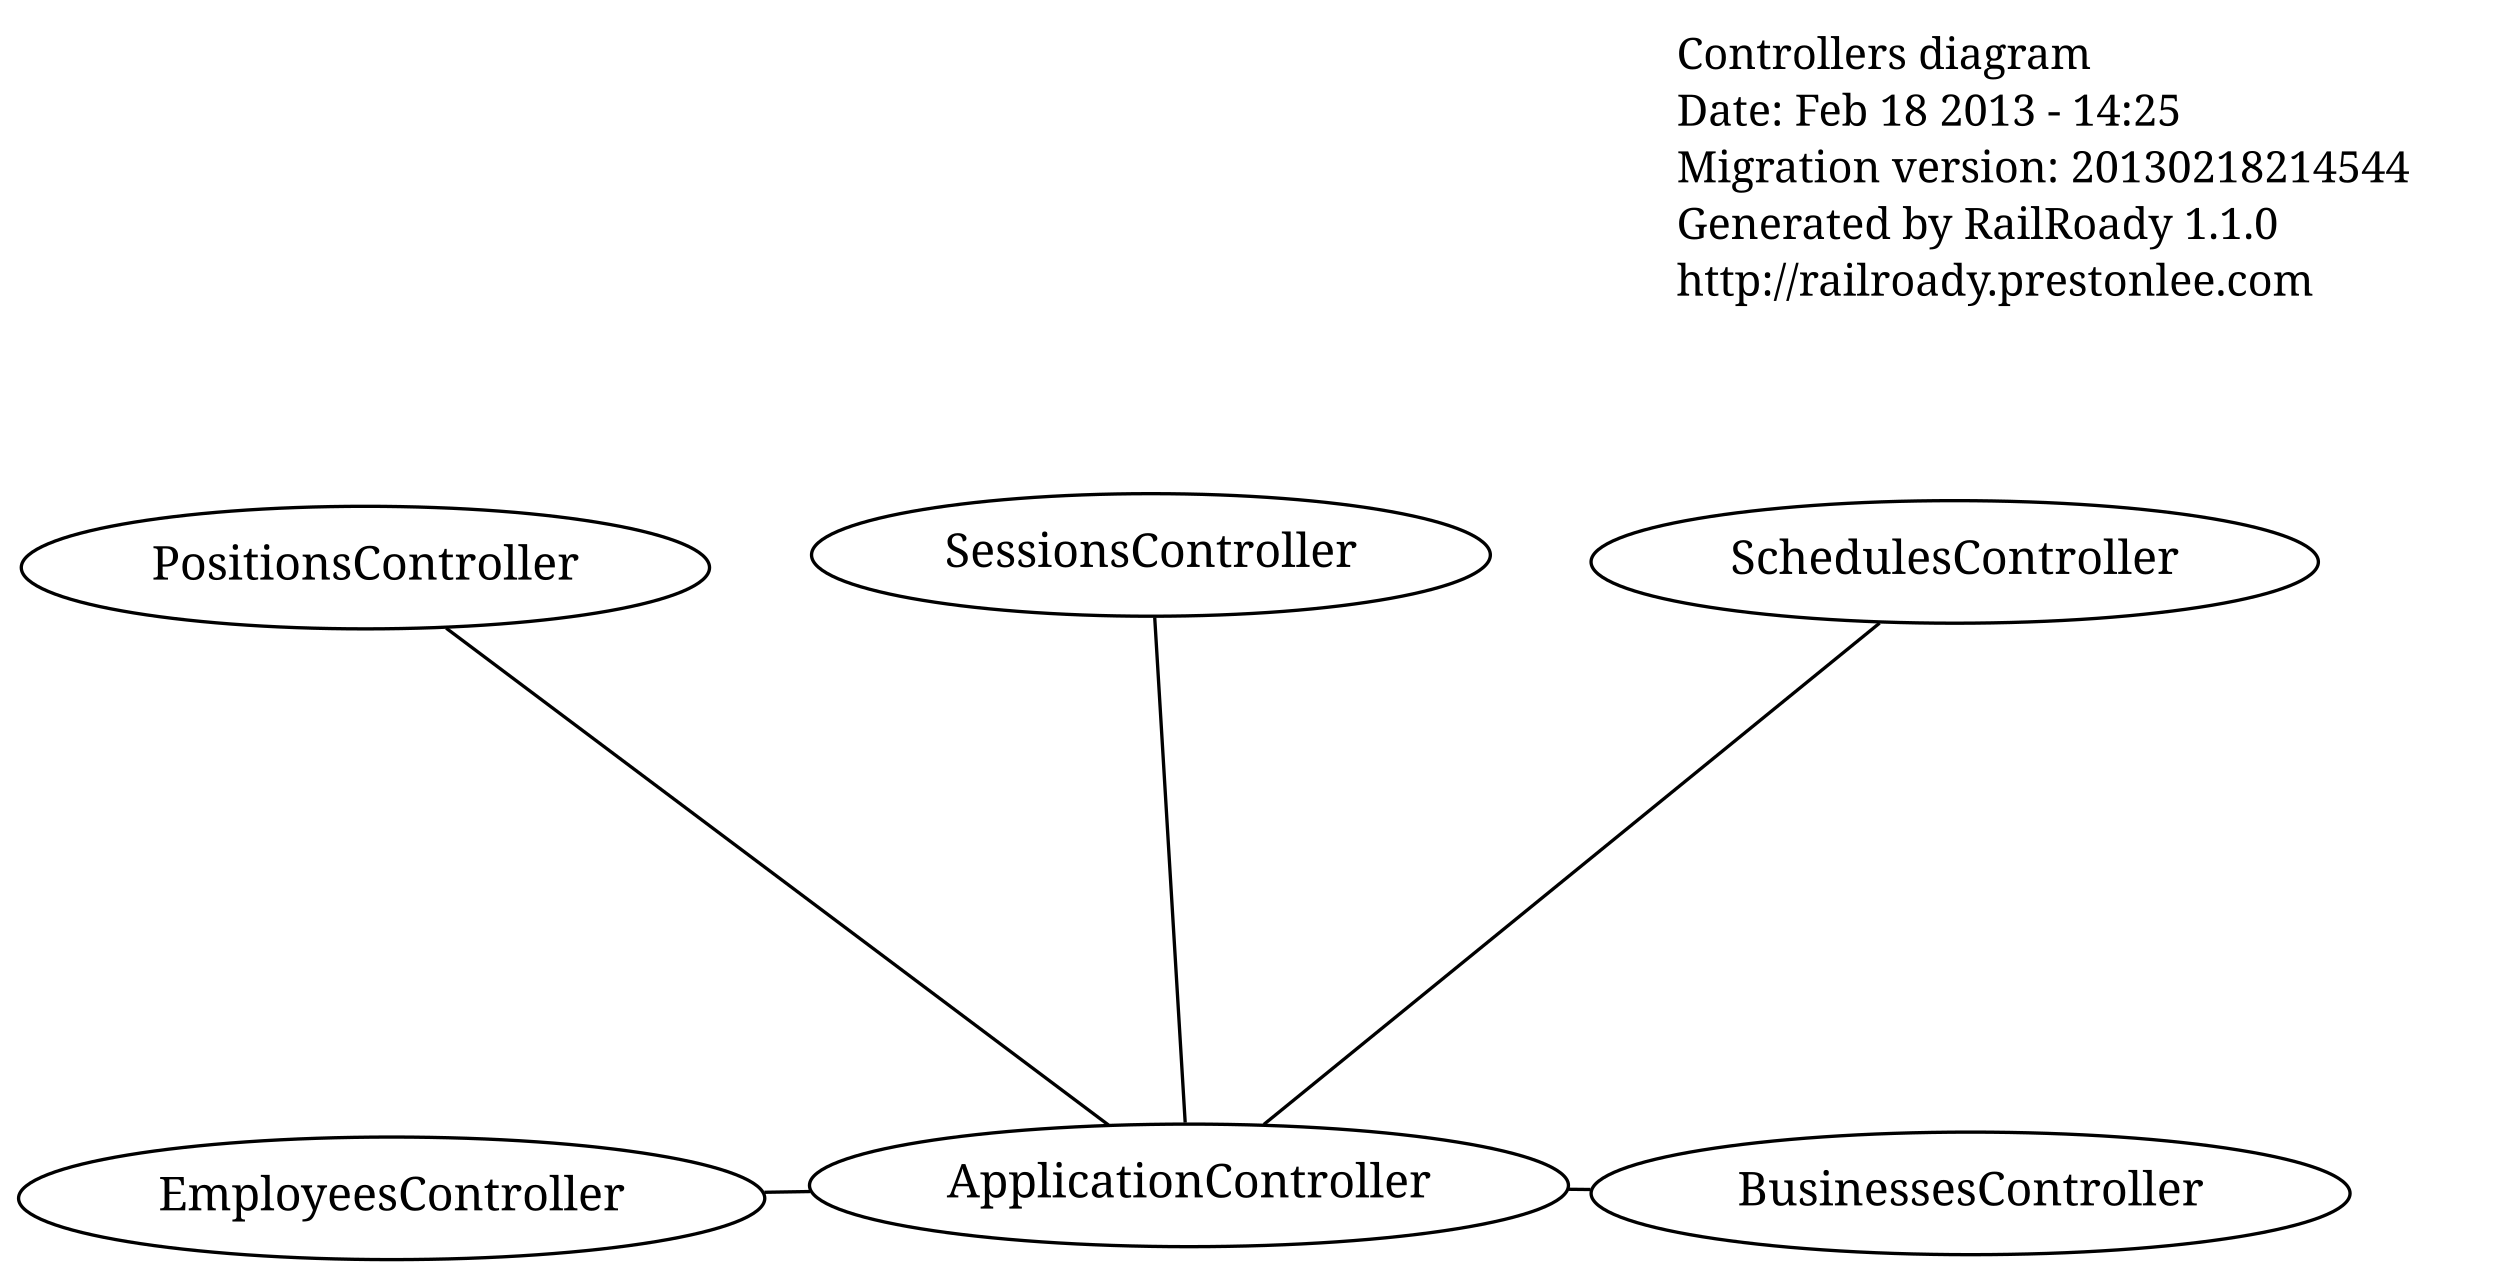
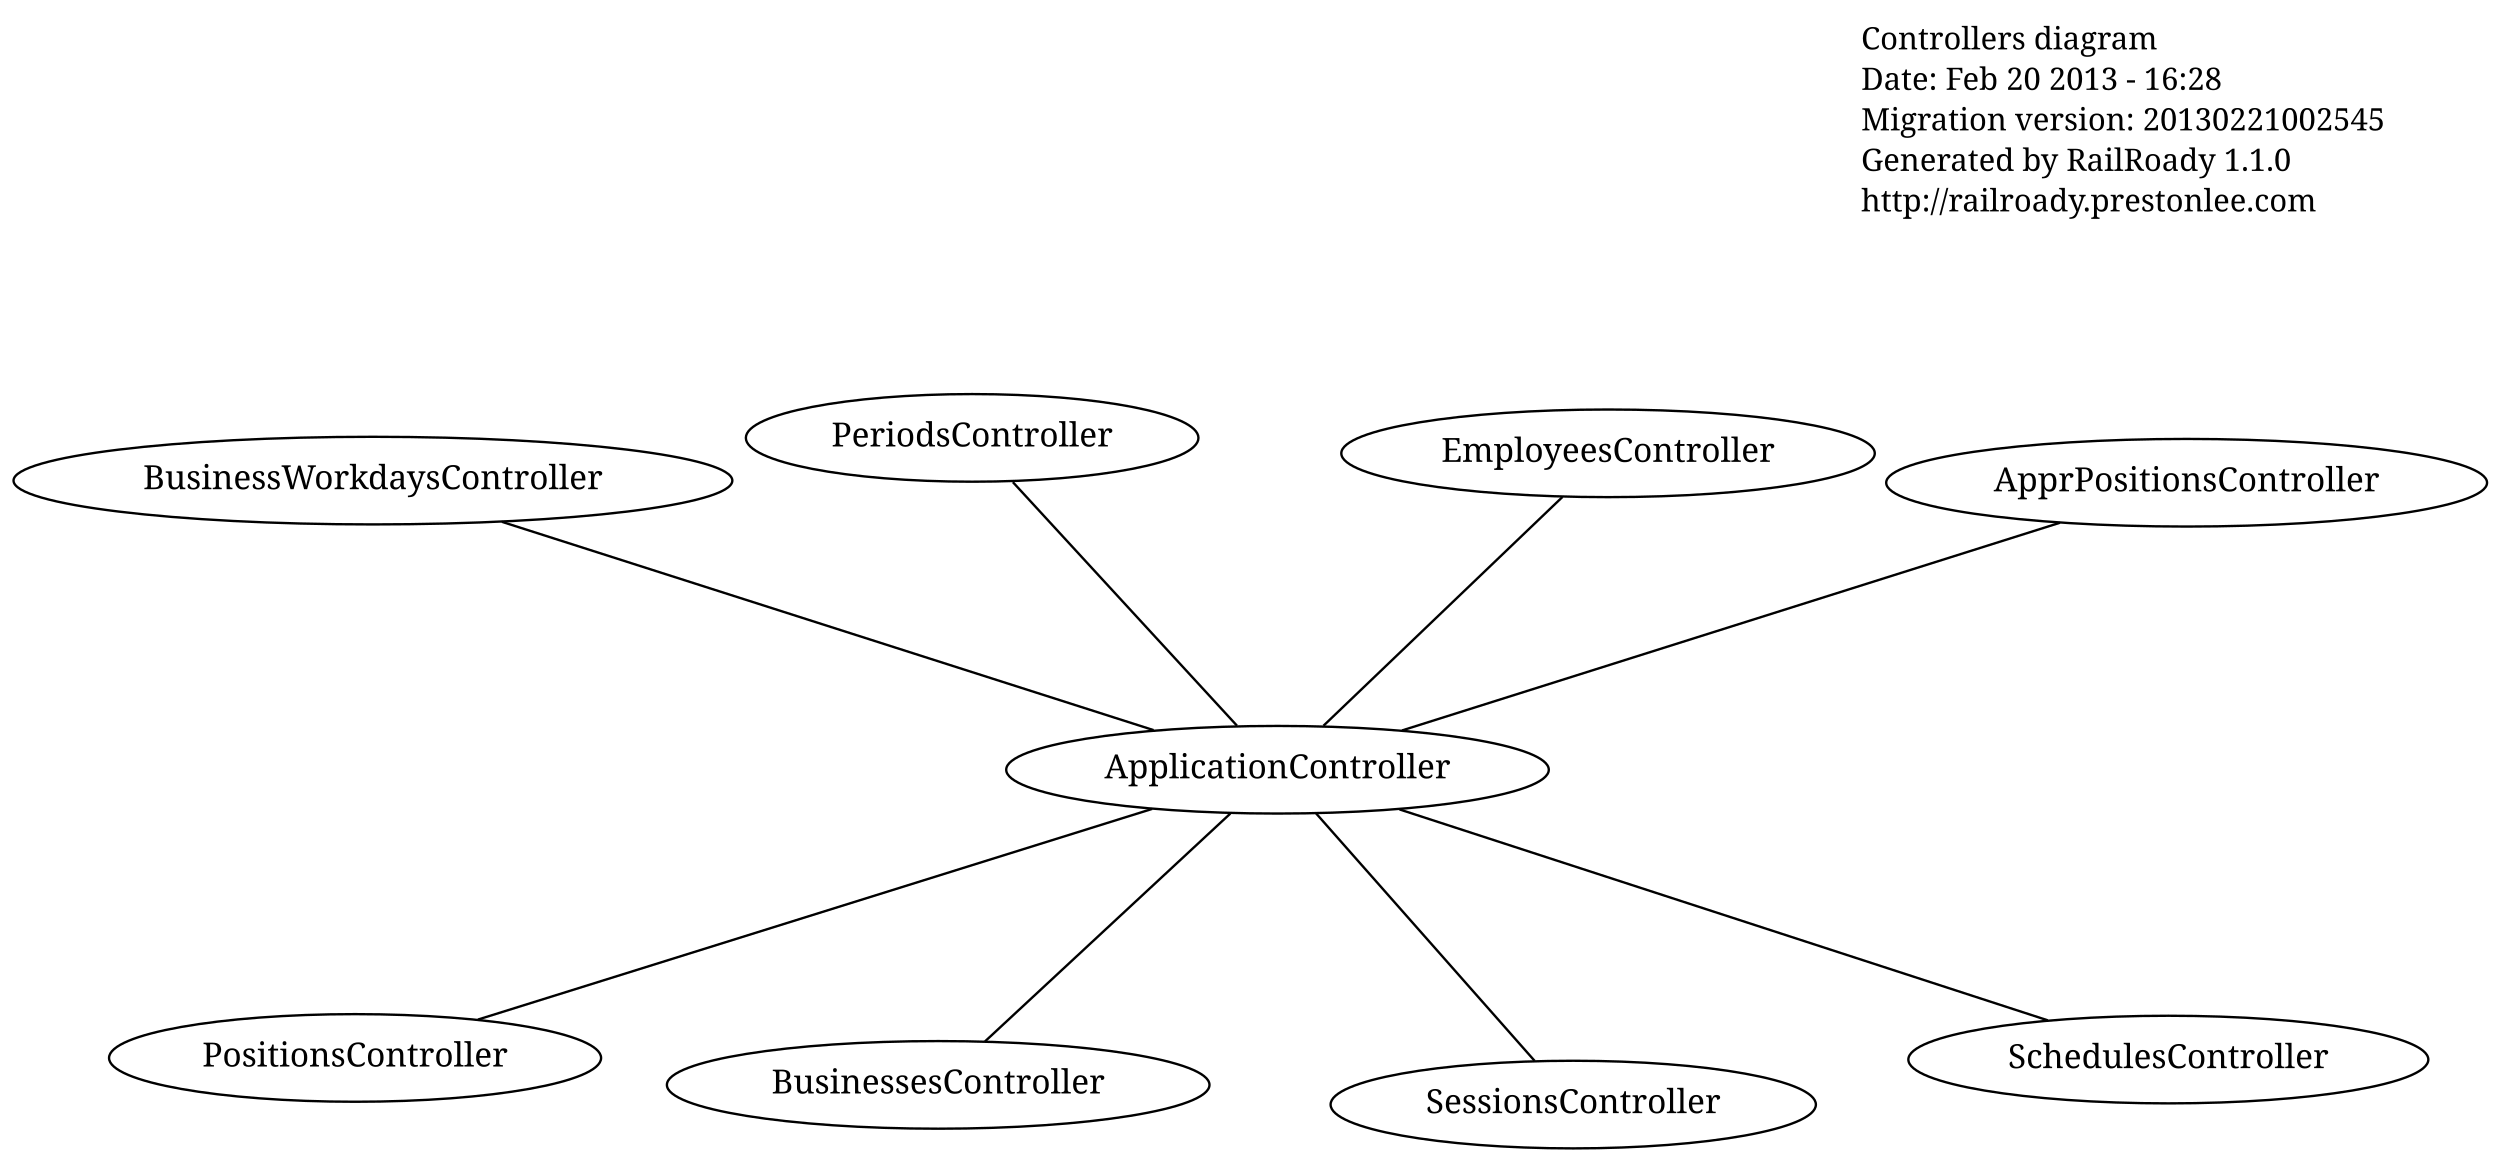
- <svg xmlns="http://www.w3.org/2000/svg" width="750pt" height="383pt" viewBox="0.00 0.00 750.00 383.00">
-   <g id="graph1" class="graph" transform="scale(1 1) rotate(0) translate(4 379)">
-     <polygon fill="white" stroke="white" points="-4,5 -4,-379 747,-379 747,5 -4,5" />
+ <svg xmlns="http://www.w3.org/2000/svg" width="1049pt" height="487pt" viewBox="0.00 0.00 1049.10 487.00">
+   <g id="graph1" class="graph" transform="scale(1 1) rotate(0) translate(4 483)">
+     <polygon fill="white" stroke="white" points="-4,5 -4,-483 1046.1,-483 1046.1,5 -4,5" />
    <g id="node1" class="node">
-       <text text-anchor="start" x="499" y="-358.3" font-family="Times Roman,serif" font-size="13.00">Controllers diagram</text>
-       <text text-anchor="start" x="499" y="-341.3" font-family="Times Roman,serif" font-size="13.00">Date: Feb 18 2013 - 14:25</text>
-       <text text-anchor="start" x="499" y="-324.3" font-family="Times Roman,serif" font-size="13.00">Migration version: 20130218214544</text>
-       <text text-anchor="start" x="499" y="-307.3" font-family="Times Roman,serif" font-size="13.00">Generated by RailRoady 1.1.0</text>
-       <text text-anchor="start" x="499" y="-290.3" font-family="Times Roman,serif" font-size="13.00">http://railroady.prestonlee.com</text>
+       <text text-anchor="start" x="777" y="-462.3" font-family="Times Roman,serif" font-size="13.00">Controllers diagram</text>
+       <text text-anchor="start" x="777" y="-445.3" font-family="Times Roman,serif" font-size="13.00">Date: Feb 20 2013 - 16:28</text>
+       <text text-anchor="start" x="777" y="-428.3" font-family="Times Roman,serif" font-size="13.00">Migration version: 20130221002545</text>
+       <text text-anchor="start" x="777" y="-411.3" font-family="Times Roman,serif" font-size="13.00">Generated by RailRoady 1.1.0</text>
+       <text text-anchor="start" x="777" y="-394.3" font-family="Times Roman,serif" font-size="13.00">http://railroady.prestonlee.com</text>
    </g>
    <g id="node2" class="node">
-       <ellipse fill="none" stroke="black" cx="352.691" cy="-23.383" rx="113.844" ry="18.385" />
-       <text text-anchor="middle" x="352.691" y="-19.783" font-family="Times Roman,serif" font-size="14.00">ApplicationController</text>
+       <ellipse fill="none" stroke="black" cx="532.092" cy="-160.008" rx="113.844" ry="18.385" />
+       <text text-anchor="middle" x="532.092" y="-156.408" font-family="Times Roman,serif" font-size="14.00">ApplicationController</text>
    </g>
    <g id="node3" class="node">
-       <ellipse fill="none" stroke="black" cx="587.173" cy="-20.982" rx="113.844" ry="18.385" />
-       <text text-anchor="middle" x="587.173" y="-17.381" font-family="Times Roman,serif" font-size="14.00">BusinessesController</text>
+       <ellipse fill="none" stroke="black" cx="913.597" cy="-280.445" rx="126.072" ry="18.385" />
+       <text text-anchor="middle" x="913.597" y="-276.845" font-family="Times Roman,serif" font-size="14.00">ApprPositionsController</text>
    </g>
    <g id="edge2" class="edge">
-       <path fill="none" stroke="black" d="M466.498,-22.218C468.715,-22.195 470.933,-22.172 473.15,-22.149" />
+       <path fill="none" stroke="black" d="M584.338,-176.502C656.886,-199.404 787.425,-240.614 860.449,-263.667" />
    </g>
    <g id="node4" class="node">
-       <ellipse fill="none" stroke="black" cx="113.5" cy="-19.5" rx="111.93" ry="18.385" />
-       <text text-anchor="middle" x="113.5" y="-15.9" font-family="Times Roman,serif" font-size="14.00">EmployeesController</text>
+       <ellipse fill="none" stroke="black" cx="389.702" cy="-27.761" rx="113.844" ry="18.385" />
+       <text text-anchor="middle" x="389.702" y="-24.161" font-family="Times Roman,serif" font-size="14.00">BusinessesController</text>
    </g>
    <g id="edge4" class="edge">
-       <path fill="none" stroke="black" d="M239.05,-21.538C234.469,-21.464 229.877,-21.389 225.3,-21.315" />
+       <path fill="none" stroke="black" d="M512.293,-141.62C485.089,-116.354 436.448,-71.177 409.333,-45.994" />
    </g>
    <g id="node5" class="node">
-       <ellipse fill="none" stroke="black" cx="105.622" cy="-208.724" rx="103.238" ry="18.385" />
-       <text text-anchor="middle" x="105.622" y="-205.124" font-family="Times Roman,serif" font-size="14.00">PositionsController</text>
+       <ellipse fill="none" stroke="black" cx="152.5" cy="-281.341" rx="150.821" ry="18.385" />
+       <text text-anchor="middle" x="152.5" y="-277.741" font-family="Times Roman,serif" font-size="14.00">BusinessWorkdaysController</text>
    </g>
    <g id="edge6" class="edge">
-       <path fill="none" stroke="black" d="M328.551,-41.492C281.317,-76.925 177.172,-155.05 129.86,-190.542" />
+       <path fill="none" stroke="black" d="M480.107,-176.624C408.329,-199.567 279.499,-240.747 206.613,-264.044" />
    </g>
    <g id="node6" class="node">
-       <ellipse fill="none" stroke="black" cx="582.416" cy="-210.423" rx="109.101" ry="18.385" />
-       <text text-anchor="middle" x="582.416" y="-206.823" font-family="Times Roman,serif" font-size="14.00">SchedulesController</text>
+       <ellipse fill="none" stroke="black" cx="670.798" cy="-292.79" rx="111.93" ry="18.385" />
+       <text text-anchor="middle" x="670.798" y="-289.19" font-family="Times Roman,serif" font-size="14.00">EmployeesController</text>
    </g>
    <g id="edge8" class="edge">
-       <path fill="none" stroke="black" d="M375.136,-41.658C419.054,-77.416 515.889,-156.257 559.88,-192.074" />
+       <path fill="none" stroke="black" d="M551.378,-178.471C577.879,-203.839 625.262,-249.198 651.676,-274.484" />
    </g>
    <g id="node7" class="node">
-       <ellipse fill="none" stroke="black" cx="341.282" cy="-212.517" rx="101.823" ry="18.385" />
-       <text text-anchor="middle" x="341.282" y="-208.917" font-family="Times Roman,serif" font-size="14.00">SessionsController</text>
+       <ellipse fill="none" stroke="black" cx="403.954" cy="-299.265" rx="94.96" ry="18.385" />
+       <text text-anchor="middle" x="403.954" y="-295.665" font-family="Times Roman,serif" font-size="14.00">PeriodsController</text>
    </g>
    <g id="edge10" class="edge">
-       <path fill="none" stroke="black" d="M351.555,-42.21C349.368,-78.463 344.596,-157.574 342.413,-193.766" />
+       <path fill="none" stroke="black" d="M515.076,-178.5C490.568,-205.135 445.587,-254.019 421.04,-280.696" />
+     </g>
+     <g id="node8" class="node">
+       <ellipse fill="none" stroke="black" cx="145.001" cy="-39.066" rx="103.238" ry="18.385" />
+       <text text-anchor="middle" x="145.001" y="-35.466" font-family="Times Roman,serif" font-size="14.00">PositionsController</text>
+     </g>
+     <g id="edge12" class="edge">
+       <path fill="none" stroke="black" d="M479.484,-143.571C405.17,-120.353 270.311,-78.218 196.567,-55.177" />
+     </g>
+     <g id="node9" class="node">
+       <ellipse fill="none" stroke="black" cx="905.923" cy="-38.388" rx="109.101" ry="18.385" />
+       <text text-anchor="middle" x="905.923" y="-34.788" font-family="Times Roman,serif" font-size="14.00">SchedulesController</text>
+     </g>
+     <g id="edge14" class="edge">
+       <path fill="none" stroke="black" d="M583.288,-143.352C654.876,-120.062 784.091,-78.024 855.346,-54.842" />
+     </g>
+     <g id="node10" class="node">
+       <ellipse fill="none" stroke="black" cx="656.197" cy="-19.5" rx="101.823" ry="18.385" />
+       <text text-anchor="middle" x="656.197" y="-15.9" font-family="Times Roman,serif" font-size="14.00">SessionsController</text>
+     </g>
+     <g id="edge16" class="edge">
+       <path fill="none" stroke="black" d="M548.316,-141.639C572.101,-114.711 616.181,-64.804 639.968,-37.873" />
    </g>
  </g>
</svg>
